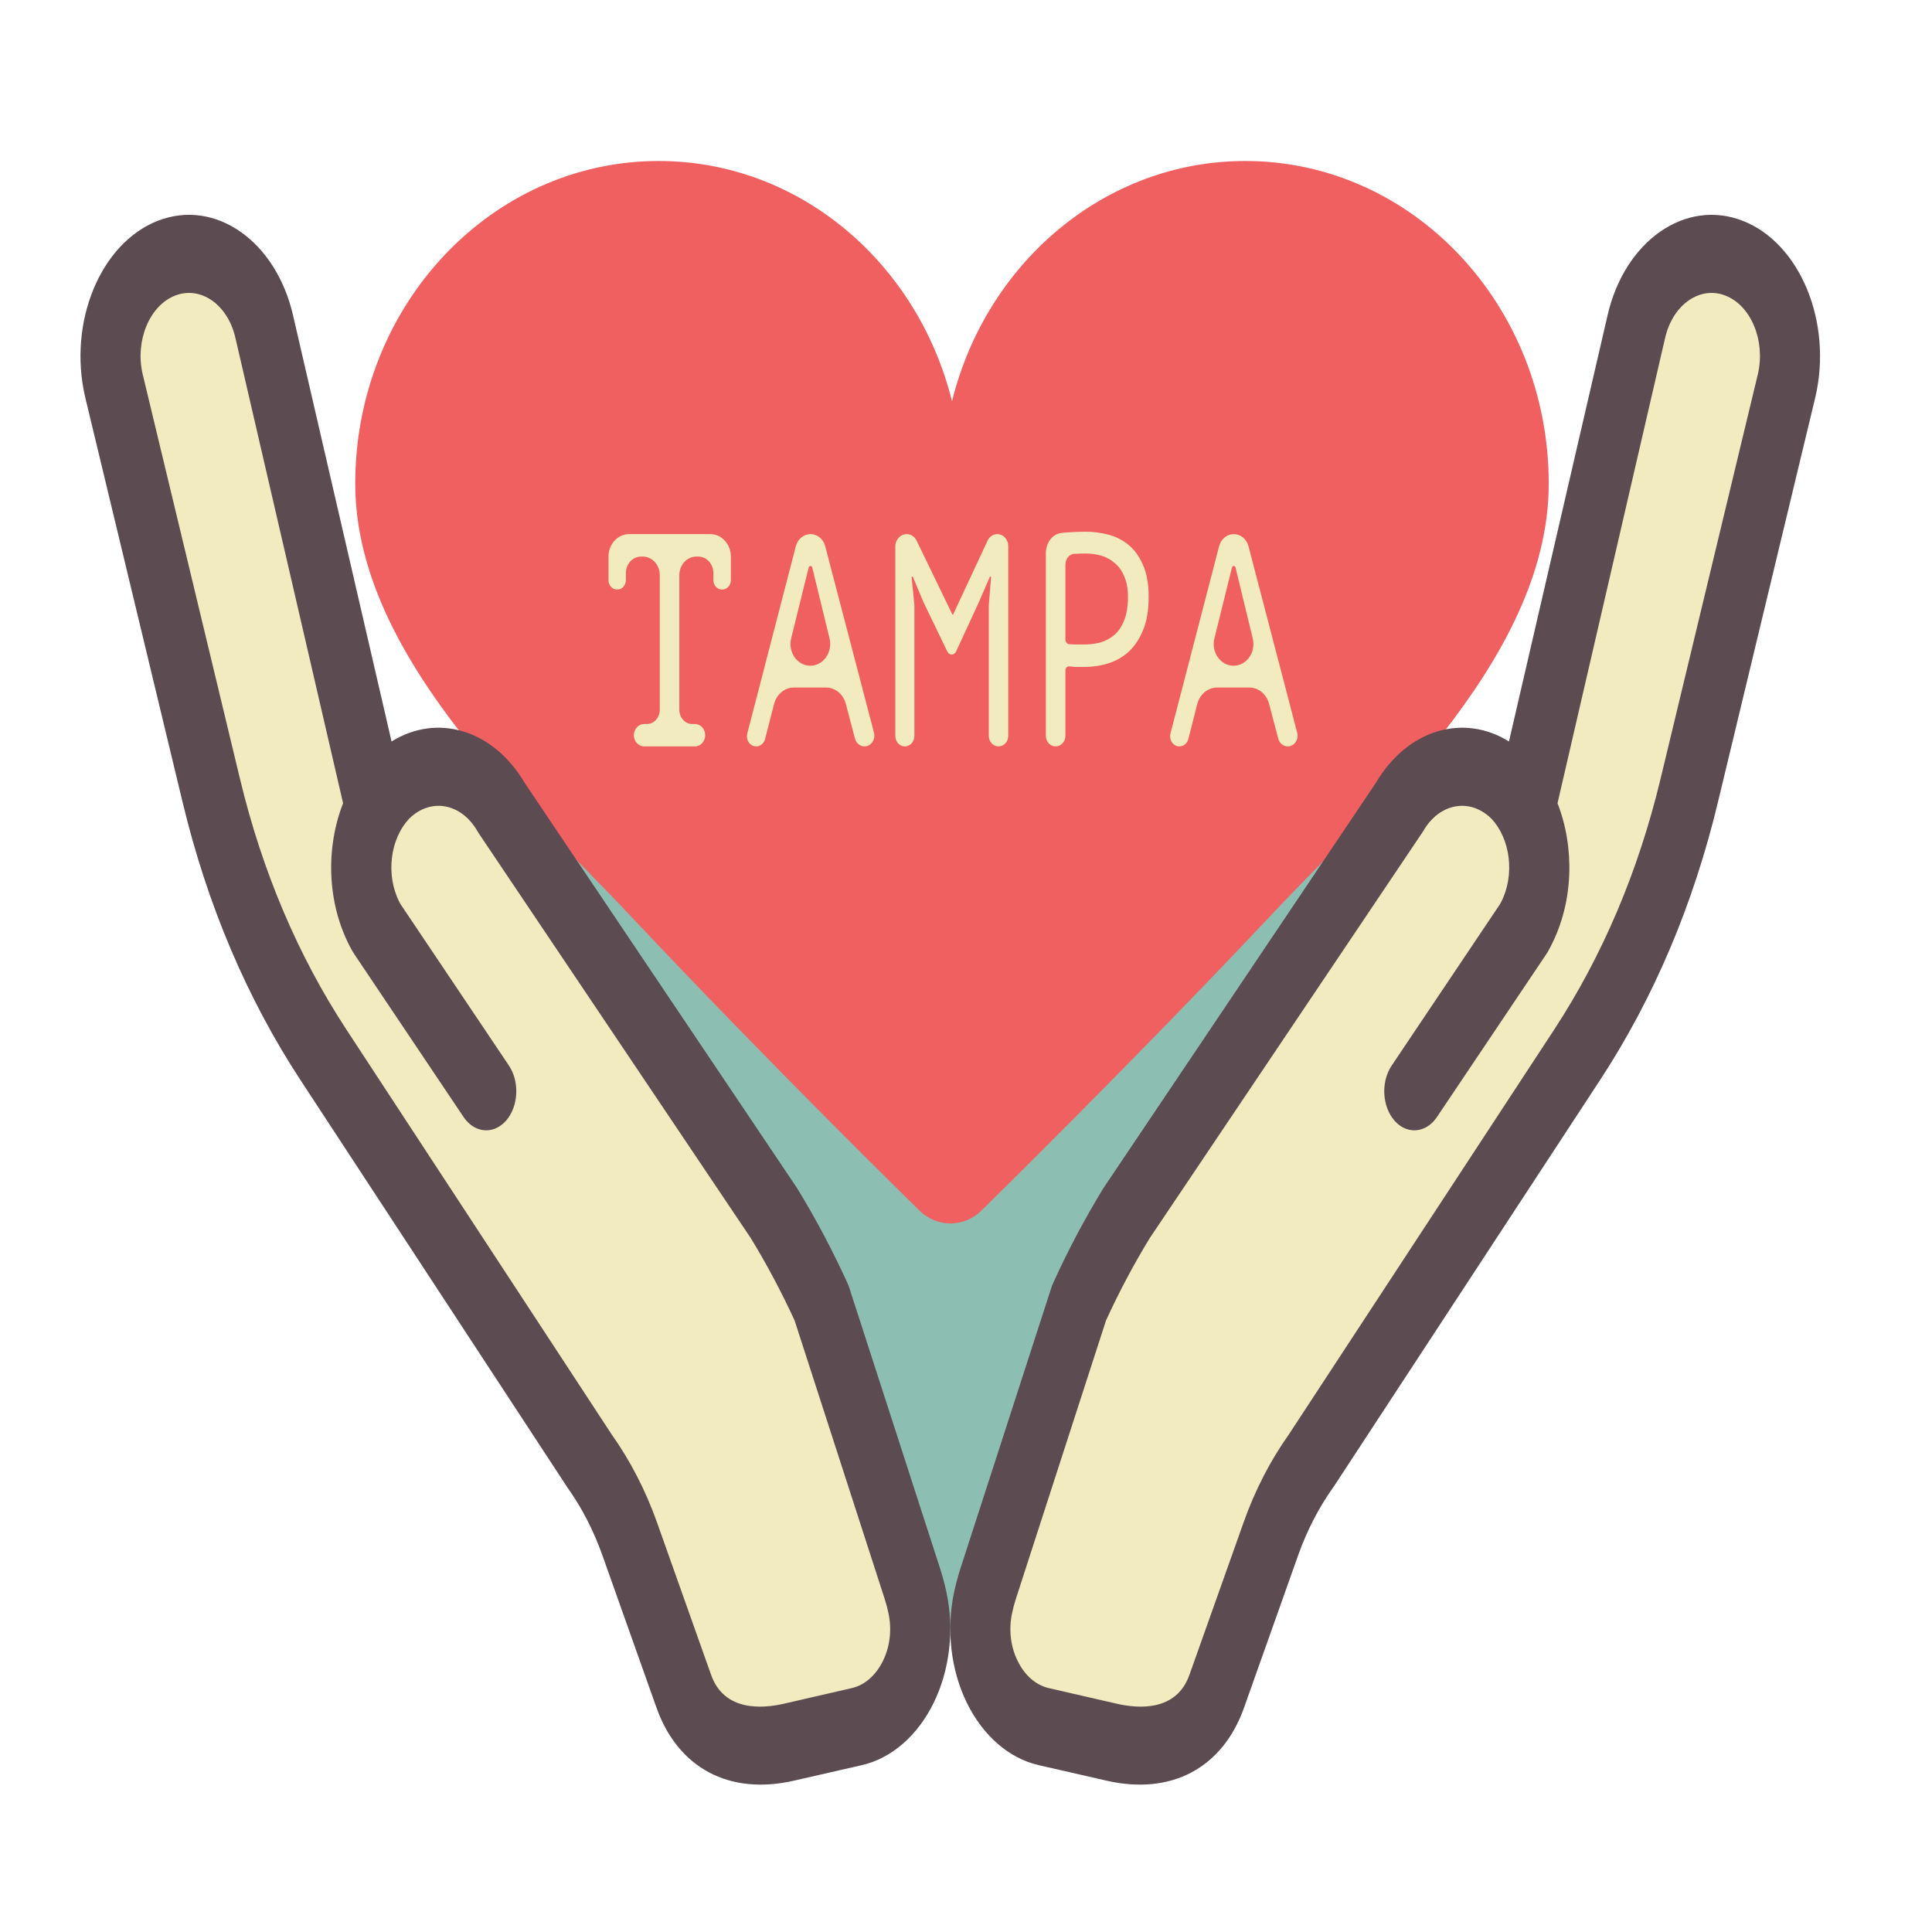
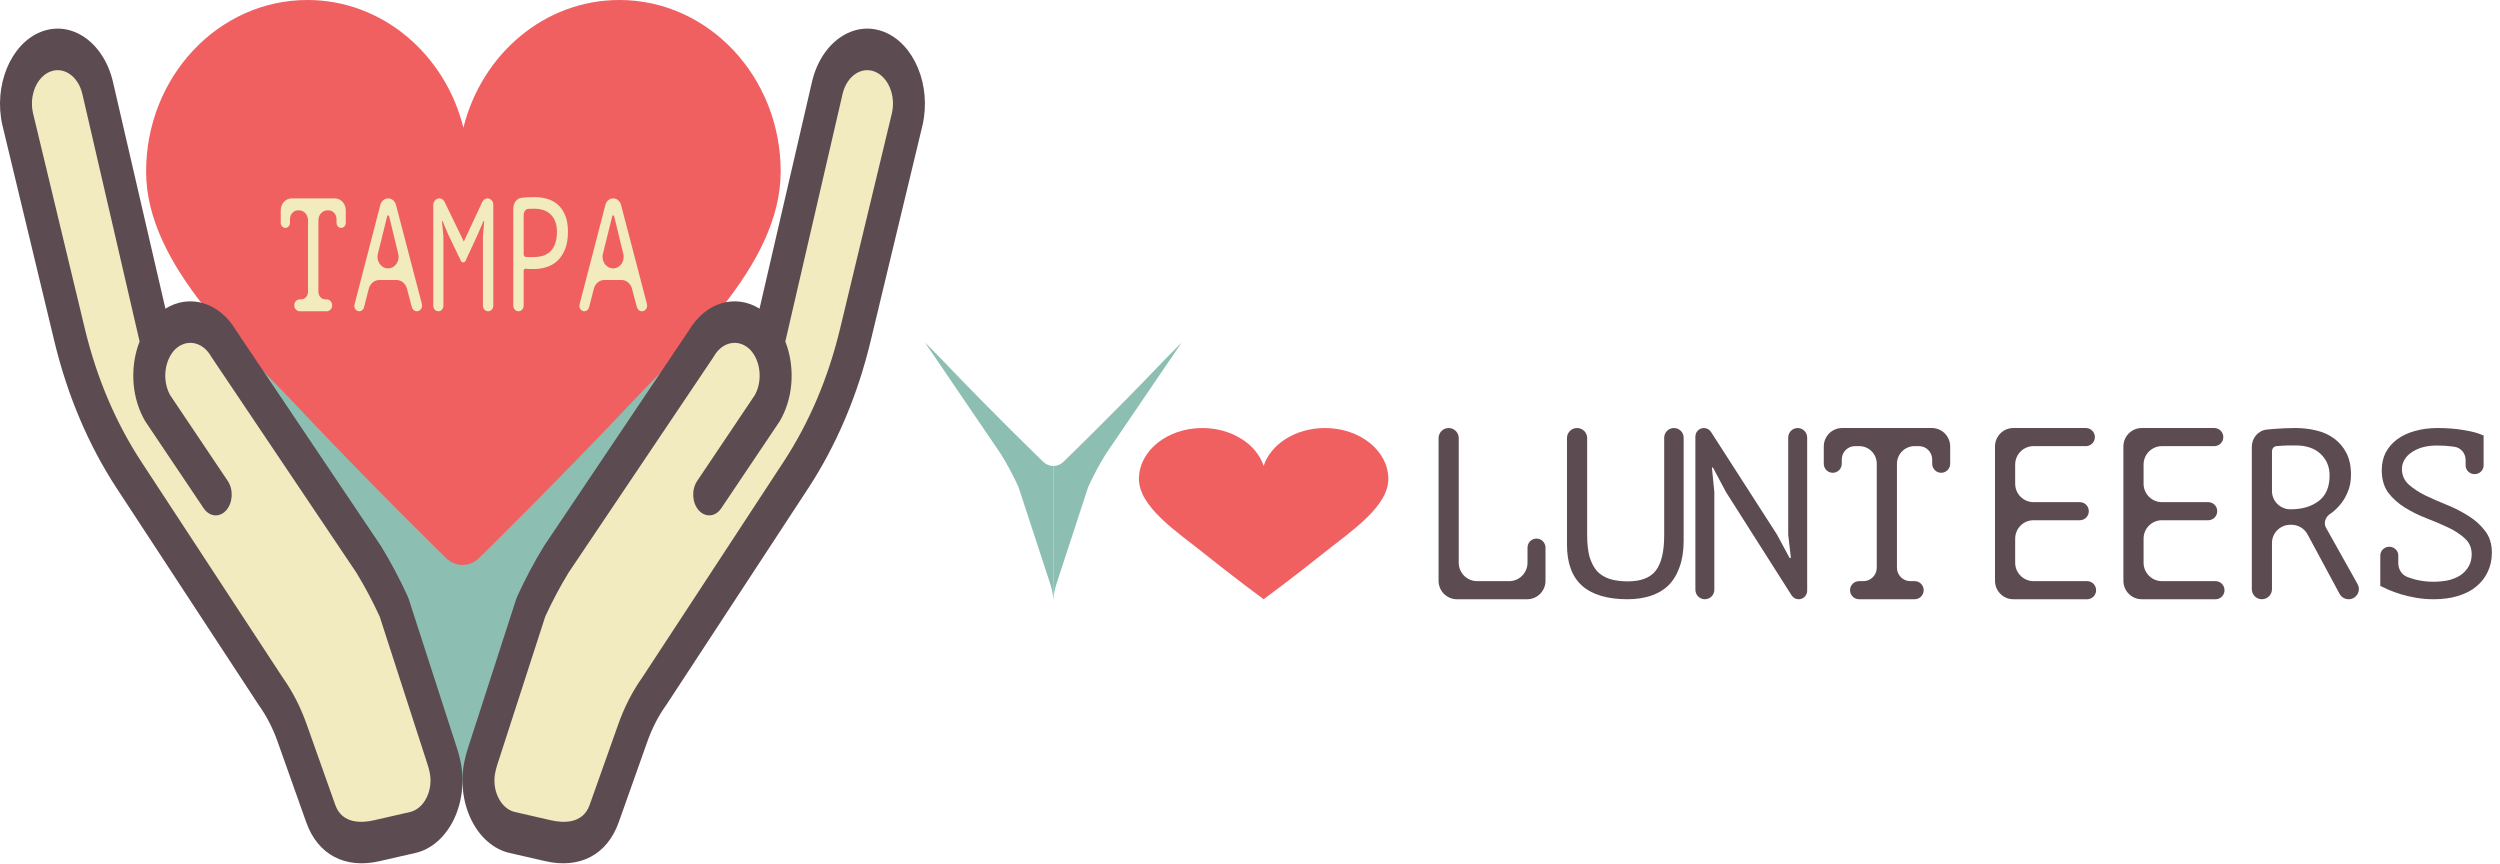
- <svg xmlns="http://www.w3.org/2000/svg" width="24" height="24" viewBox="0 0 24 24" fill="none">
-   <path d="M15.47 2C13.722 2 12.252 3.266 11.826 4.984C11.4 3.266 9.931 2 8.182 2C6.101 2 4.413 3.795 4.413 6.008C4.413 8.222 6.71 10.203 8.182 11.769C10.017 13.72 11.826 15.485 11.826 15.485C11.826 15.485 13.736 13.614 15.47 11.769C16.942 10.203 19.239 8.222 19.239 6.008C19.239 3.795 17.552 2 15.47 2Z" fill="#F06060" />
-   <path d="M7.559 6.914C7.559 6.76 7.673 6.635 7.814 6.635H8.824C8.965 6.635 9.079 6.76 9.079 6.914V7.206C9.079 7.272 9.03 7.324 8.97 7.324C8.911 7.324 8.862 7.272 8.862 7.206V7.119C8.862 7.006 8.778 6.914 8.675 6.914H8.65C8.533 6.914 8.439 7.018 8.439 7.145V8.818C8.439 8.915 8.511 8.994 8.599 8.994H8.633C8.703 8.994 8.76 9.056 8.76 9.133C8.76 9.21 8.703 9.272 8.633 9.272H8.002C7.932 9.272 7.874 9.21 7.874 9.133C7.874 9.056 7.932 8.994 8.002 8.994H8.035C8.124 8.994 8.196 8.915 8.196 8.818V7.144C8.196 7.017 8.102 6.914 7.985 6.914H7.963C7.859 6.914 7.775 7.006 7.775 7.119V7.206C7.775 7.272 7.727 7.324 7.667 7.324C7.607 7.324 7.559 7.272 7.559 7.206V6.914Z" fill="#F2EBBF" />
-   <path d="M10.507 8.743C10.476 8.624 10.376 8.541 10.262 8.541H9.861C9.747 8.541 9.647 8.625 9.616 8.745L9.504 9.18C9.49 9.235 9.445 9.272 9.394 9.272C9.317 9.272 9.262 9.193 9.283 9.112L9.886 6.786C9.909 6.697 9.984 6.635 10.069 6.635C10.153 6.635 10.228 6.696 10.251 6.785L10.857 9.102C10.879 9.187 10.82 9.272 10.739 9.272C10.685 9.272 10.637 9.233 10.621 9.176L10.507 8.743ZM9.828 7.93C9.786 8.102 9.904 8.27 10.066 8.27C10.228 8.27 10.346 8.102 10.305 7.931L10.09 7.049C10.088 7.038 10.079 7.031 10.068 7.031C10.058 7.031 10.049 7.038 10.046 7.049L9.828 7.93Z" fill="#F2EBBF" />
-   <path d="M12.283 7.52L12.311 7.173C12.312 7.167 12.308 7.162 12.303 7.162C12.3 7.162 12.296 7.165 12.295 7.168L12.157 7.487L11.876 8.095C11.865 8.117 11.845 8.131 11.822 8.131C11.8 8.131 11.779 8.117 11.769 8.096L11.473 7.483L11.341 7.168C11.339 7.165 11.337 7.162 11.333 7.162C11.328 7.162 11.325 7.167 11.325 7.173L11.359 7.517V9.143C11.359 9.214 11.306 9.272 11.241 9.272C11.175 9.272 11.122 9.214 11.122 9.143V6.789C11.122 6.704 11.185 6.635 11.263 6.635C11.315 6.635 11.363 6.666 11.387 6.717L11.831 7.634L11.835 7.637L11.84 7.634L12.268 6.716C12.291 6.666 12.338 6.635 12.389 6.635C12.464 6.635 12.525 6.702 12.525 6.784V9.14C12.525 9.213 12.471 9.272 12.404 9.272C12.337 9.272 12.283 9.213 12.283 9.14V7.52Z" fill="#F2EBBF" />
-   <path d="M12.992 6.873C12.992 6.748 13.068 6.636 13.182 6.621C13.198 6.619 13.215 6.618 13.232 6.616C13.317 6.609 13.402 6.605 13.486 6.605C13.575 6.605 13.666 6.616 13.758 6.639C13.851 6.661 13.936 6.703 14.012 6.763C14.088 6.823 14.149 6.906 14.196 7.012C14.245 7.117 14.269 7.252 14.269 7.415C14.269 7.576 14.247 7.711 14.202 7.822C14.157 7.932 14.098 8.023 14.024 8.093C13.95 8.161 13.865 8.21 13.769 8.24C13.674 8.27 13.575 8.285 13.474 8.285C13.464 8.285 13.448 8.285 13.424 8.285C13.403 8.285 13.38 8.285 13.354 8.285C13.331 8.283 13.307 8.28 13.284 8.278C13.259 8.275 13.235 8.297 13.235 8.325V9.14C13.235 9.213 13.18 9.272 13.113 9.272C13.046 9.272 12.992 9.213 12.992 9.14V6.873ZM13.492 6.876C13.441 6.876 13.392 6.877 13.345 6.88C13.278 6.883 13.235 6.948 13.235 7.022V7.939C13.235 7.971 13.252 7.999 13.281 8.003C13.303 8.003 13.325 8.004 13.348 8.006C13.372 8.006 13.394 8.006 13.416 8.006C13.437 8.006 13.453 8.006 13.462 8.006C13.529 8.006 13.594 7.999 13.658 7.984C13.725 7.966 13.784 7.936 13.836 7.893C13.889 7.851 13.931 7.79 13.962 7.713C13.995 7.635 14.012 7.535 14.012 7.415C14.012 7.312 13.996 7.226 13.965 7.159C13.936 7.088 13.896 7.033 13.845 6.993C13.797 6.95 13.741 6.92 13.679 6.902C13.616 6.885 13.554 6.876 13.492 6.876Z" fill="#F2EBBF" />
-   <path d="M15.765 8.743C15.734 8.624 15.634 8.541 15.52 8.541H15.119C15.005 8.541 14.904 8.625 14.873 8.745L14.762 9.18C14.748 9.235 14.703 9.272 14.651 9.272C14.575 9.272 14.52 9.193 14.54 9.112L15.144 6.786C15.167 6.697 15.241 6.635 15.326 6.635C15.411 6.635 15.485 6.696 15.509 6.785L16.114 9.102C16.137 9.187 16.078 9.272 15.997 9.272C15.942 9.272 15.894 9.233 15.879 9.176L15.765 8.743ZM15.086 7.93C15.043 8.102 15.162 8.27 15.324 8.27C15.486 8.27 15.604 8.102 15.562 7.931L15.348 7.049C15.345 7.038 15.336 7.031 15.326 7.031C15.316 7.031 15.307 7.038 15.304 7.049L15.086 7.93Z" fill="#F2EBBF" />
-   <path d="M16.607 10.525C16.548 10.586 16.488 10.646 16.43 10.706L16.423 10.713L16.42 10.716C16.192 10.949 15.976 11.17 15.777 11.382C14.089 13.177 12.21 15.02 12.191 15.039C12.083 15.145 11.945 15.198 11.807 15.198C11.669 15.198 11.532 15.145 11.423 15.04L11.422 15.038C11.356 14.973 9.597 13.254 7.837 11.382C7.637 11.169 7.42 10.947 7.191 10.713C7.13 10.651 7.069 10.588 7.007 10.525L9.83 14.726L9.833 14.729L9.836 14.734L9.839 14.739L9.842 14.744C10.076 15.127 10.293 15.535 10.485 15.957C10.494 15.976 10.502 15.997 10.508 16.018L11.677 19.629C11.71 19.73 11.737 19.834 11.759 19.936C11.79 20.084 11.806 20.236 11.807 20.387C11.808 20.236 11.824 20.084 11.855 19.936C11.877 19.834 11.904 19.73 11.937 19.629L13.106 16.018C13.112 15.997 13.12 15.976 13.129 15.957C13.321 15.535 13.538 15.127 13.772 14.744C13.776 14.738 13.78 14.732 13.784 14.726L16.607 10.525Z" fill="#8CBEB2" />
-   <path d="M20.984 9.824C20.694 11.027 20.221 12.142 19.592 13.102L16.29 18.143C16.083 18.432 15.913 18.761 15.786 19.12L15.114 21.01C14.889 21.645 14.335 21.763 13.811 21.642L12.967 21.449C12.417 21.323 12.064 20.612 12.211 19.913C12.228 19.834 12.249 19.754 12.275 19.675L13.404 16.185C13.582 15.795 13.78 15.422 13.996 15.067L17.382 10.03C17.705 9.471 18.317 9.358 18.747 9.778C18.824 9.853 18.89 9.94 18.944 10.035L20.327 4.056C20.482 3.386 21.026 3.006 21.542 3.208C22.058 3.409 22.35 4.115 22.195 4.785L20.984 9.824Z" fill="#F2EBBF" />
-   <path d="M21.649 2.743C20.938 2.465 20.183 2.991 19.97 3.916L18.745 9.211C18.181 8.86 17.486 9.058 17.092 9.724L13.715 14.748C13.711 14.754 13.708 14.76 13.704 14.765C13.477 15.136 13.268 15.53 13.083 15.938C13.074 15.957 13.066 15.976 13.06 15.997L11.93 19.487C11.899 19.585 11.872 19.685 11.851 19.784C11.754 20.246 11.811 20.744 12.009 21.15C12.209 21.56 12.534 21.843 12.902 21.927L13.746 22.12C14.549 22.304 15.187 21.965 15.454 21.213L16.125 19.323C16.236 19.011 16.384 18.725 16.564 18.473C16.567 18.468 16.571 18.462 16.575 18.457L19.877 13.416C20.542 12.401 21.034 11.241 21.34 9.968L22.552 4.929C22.766 4.004 22.362 3.021 21.649 2.743ZM21.838 4.643L20.627 9.679C20.351 10.826 19.907 11.872 19.308 12.788L16.01 17.82C15.779 18.146 15.589 18.514 15.447 18.916L14.775 20.807C14.614 21.261 14.143 21.226 13.876 21.165L13.032 20.971C12.868 20.934 12.729 20.813 12.641 20.631C12.553 20.453 12.529 20.243 12.572 20.041C12.584 19.982 12.6 19.922 12.619 19.863L13.739 16.404C13.902 16.048 14.085 15.703 14.284 15.378L17.663 10.35C17.669 10.341 17.675 10.331 17.681 10.322C17.88 9.978 18.257 9.908 18.523 10.166C18.765 10.419 18.821 10.872 18.646 11.209C18.643 11.216 18.639 11.224 18.634 11.231L17.288 13.237C17.152 13.439 17.168 13.745 17.324 13.922C17.377 13.982 17.439 14.019 17.504 14.034C17.629 14.062 17.762 14.008 17.851 13.875L19.208 11.854C19.213 11.845 19.219 11.836 19.225 11.827C19.239 11.802 19.254 11.776 19.267 11.749C19.548 11.205 19.563 10.527 19.348 9.978L20.685 4.196C20.781 3.783 21.117 3.548 21.434 3.672C21.752 3.796 21.932 4.231 21.838 4.643Z" fill="#5C4B51" />
-   <path d="M2.626 9.824C2.915 11.027 3.388 12.142 4.017 13.102L7.319 18.143C7.526 18.432 7.696 18.761 7.823 19.12L8.495 21.01C8.72 21.645 9.274 21.763 9.798 21.642L10.643 21.449C11.192 21.323 11.546 20.612 11.398 19.913C11.381 19.834 11.36 19.754 11.334 19.675L10.205 16.185C10.027 15.795 9.83 15.422 9.613 15.067L6.227 10.03C5.904 9.471 5.293 9.358 4.862 9.778C4.785 9.853 4.72 9.94 4.665 10.035L3.282 4.056C3.127 3.386 2.583 3.006 2.067 3.208C1.552 3.409 1.259 4.115 1.414 4.785L2.626 9.824Z" fill="#F2EBBF" />
-   <path d="M1.96 2.743C2.672 2.465 3.426 2.991 3.64 3.916L4.864 9.211C5.428 8.86 6.123 9.058 6.517 9.724L9.894 14.748C9.898 14.754 9.902 14.76 9.905 14.765C10.132 15.136 10.341 15.53 10.527 15.938C10.535 15.957 10.543 15.976 10.55 15.997L11.679 19.487C11.711 19.585 11.737 19.685 11.758 19.784C11.856 20.246 11.798 20.744 11.6 21.15C11.4 21.56 11.075 21.843 10.707 21.927L9.863 22.12C9.061 22.304 8.422 21.965 8.155 21.213L7.484 19.323C7.373 19.011 7.226 18.725 7.045 18.473C7.042 18.468 7.038 18.462 7.035 18.457L3.732 13.416C3.067 12.401 2.575 11.241 2.269 9.968L1.057 4.929C0.843 4.004 1.247 3.021 1.96 2.743ZM1.771 4.643L2.982 9.679C3.258 10.826 3.702 11.872 4.302 12.788L7.599 17.82C7.83 18.146 8.02 18.514 8.163 18.916L8.834 20.807C8.995 21.261 9.467 21.226 9.734 21.165L10.578 20.971C10.741 20.934 10.88 20.813 10.969 20.631C11.056 20.453 11.08 20.243 11.037 20.041C11.025 19.982 11.009 19.922 10.99 19.863L9.871 16.404C9.707 16.048 9.524 15.703 9.325 15.378L5.946 10.35C5.94 10.341 5.934 10.331 5.929 10.322C5.73 9.978 5.352 9.908 5.087 10.166C4.844 10.419 4.789 10.872 4.963 11.209C4.967 11.216 4.971 11.224 4.975 11.231L6.322 13.237C6.457 13.439 6.441 13.745 6.286 13.922C6.232 13.982 6.17 14.019 6.105 14.034C5.98 14.062 5.848 14.008 5.758 13.875L4.402 11.854C4.396 11.845 4.39 11.836 4.385 11.827C4.37 11.802 4.356 11.776 4.342 11.749C4.061 11.205 4.046 10.527 4.262 9.978L2.924 4.196C2.829 3.783 2.493 3.548 2.175 3.672C1.858 3.796 1.677 4.231 1.771 4.643Z" fill="#5C4B51" />
+ <svg xmlns="http://www.w3.org/2000/svg" width="139" height="48" viewBox="0 0 139 48" fill="none">
+   <path d="M34.437 0C30.276 3.52442e-09 26.778 3.014 25.765 7.101C24.751 3.014 21.253 1.11673e-08 17.092 1.46918e-08C12.139 1.88878e-08 8.123 4.271 8.123 9.539C8.123 14.808 13.59 19.523 17.092 23.248C21.458 27.891 25.765 32.092 25.765 32.092C25.765 32.092 30.308 27.639 34.437 23.248C37.939 19.523 43.406 14.808 43.406 9.539C43.406 4.271 39.39 -4.19602e-09 34.437 0Z" fill="#F06060" />
+   <path d="M15.609 11.694C15.609 11.327 15.88 11.03 16.215 11.03H18.619C18.954 11.03 19.226 11.327 19.226 11.694V12.39C19.226 12.546 19.111 12.671 18.968 12.671C18.826 12.671 18.711 12.546 18.711 12.39V12.183C18.711 11.913 18.511 11.694 18.264 11.694H18.207C17.928 11.694 17.703 11.941 17.703 12.245V16.225C17.703 16.456 17.874 16.644 18.085 16.644H18.164C18.332 16.644 18.468 16.792 18.468 16.975C18.468 17.159 18.332 17.307 18.164 17.307H16.663C16.496 17.307 16.36 17.159 16.36 16.975C16.36 16.792 16.496 16.644 16.663 16.644H16.743C16.954 16.644 17.125 16.456 17.125 16.225V12.242C17.125 11.939 16.901 11.694 16.624 11.694H16.571C16.324 11.694 16.123 11.913 16.123 12.183V12.39C16.123 12.546 16.008 12.671 15.866 12.671C15.724 12.671 15.609 12.546 15.609 12.39V11.694Z" fill="#F2EBBF" />
+   <path d="M22.626 16.047C22.551 15.763 22.313 15.568 22.043 15.568H21.088C20.816 15.568 20.578 15.766 20.504 16.052L20.239 17.088C20.206 17.218 20.098 17.307 19.975 17.307C19.793 17.307 19.662 17.117 19.712 16.926L21.147 11.389C21.202 11.177 21.38 11.03 21.582 11.03C21.783 11.03 21.96 11.177 22.016 11.388L23.457 16.901C23.511 17.105 23.371 17.307 23.177 17.307C23.048 17.307 22.934 17.213 22.898 17.077L22.626 16.047ZM21.009 14.113C20.908 14.521 21.189 14.922 21.576 14.922C21.962 14.922 22.242 14.523 22.143 14.116L21.634 12.016C21.627 11.99 21.606 11.972 21.581 11.972C21.556 11.972 21.535 11.99 21.529 12.016L21.009 14.113Z" fill="#F2EBBF" />
+   <path d="M26.851 13.138L26.919 12.31C26.92 12.297 26.91 12.286 26.899 12.286C26.891 12.286 26.884 12.291 26.88 12.299L26.552 13.057L25.882 14.505C25.858 14.557 25.808 14.59 25.755 14.59C25.702 14.59 25.653 14.558 25.628 14.507L24.924 13.048L24.61 12.299C24.606 12.291 24.599 12.286 24.592 12.286C24.58 12.286 24.571 12.297 24.572 12.31L24.653 13.129V16.999C24.653 17.169 24.527 17.307 24.371 17.307C24.216 17.307 24.09 17.169 24.09 16.999V11.396C24.09 11.194 24.239 11.03 24.424 11.03C24.548 11.03 24.661 11.105 24.719 11.225L25.777 13.409L25.787 13.416L25.797 13.409L26.817 11.223C26.872 11.105 26.983 11.03 27.105 11.03C27.284 11.03 27.428 11.189 27.428 11.384V16.991C27.428 17.166 27.299 17.307 27.14 17.307C26.98 17.307 26.851 17.166 26.851 16.991V13.138Z" fill="#F2EBBF" />
+   <path d="M28.539 11.596C28.539 11.299 28.72 11.032 28.99 10.998C29.029 10.993 29.069 10.989 29.109 10.986C29.313 10.968 29.515 10.959 29.714 10.959C29.927 10.959 30.143 10.986 30.361 11.039C30.584 11.093 30.785 11.192 30.966 11.335C31.147 11.479 31.293 11.676 31.404 11.927C31.52 12.178 31.578 12.498 31.578 12.886C31.578 13.269 31.525 13.592 31.418 13.855C31.312 14.118 31.17 14.333 30.994 14.5C30.818 14.662 30.616 14.778 30.389 14.85C30.162 14.922 29.927 14.958 29.686 14.958C29.663 14.958 29.624 14.958 29.568 14.958C29.517 14.958 29.461 14.958 29.401 14.958C29.346 14.952 29.29 14.946 29.234 14.94C29.174 14.933 29.116 14.986 29.116 15.052V16.991C29.116 17.166 28.987 17.307 28.827 17.307C28.668 17.307 28.539 17.166 28.539 16.991V11.596ZM29.728 11.604C29.608 11.604 29.491 11.607 29.38 11.613C29.22 11.622 29.116 11.776 29.116 11.951V14.133C29.116 14.21 29.158 14.277 29.227 14.285C29.278 14.285 29.331 14.288 29.387 14.294C29.443 14.294 29.496 14.294 29.547 14.294C29.598 14.294 29.635 14.294 29.659 14.294C29.816 14.294 29.971 14.276 30.125 14.24C30.282 14.199 30.424 14.127 30.549 14.025C30.674 13.924 30.774 13.78 30.848 13.595C30.927 13.409 30.966 13.173 30.966 12.886C30.966 12.641 30.929 12.438 30.855 12.277C30.785 12.109 30.69 11.978 30.57 11.882C30.454 11.781 30.322 11.709 30.173 11.667C30.025 11.625 29.877 11.604 29.728 11.604Z" fill="#F2EBBF" />
+   <path d="M35.138 16.047C35.063 15.763 34.826 15.568 34.556 15.568H33.601C33.329 15.568 33.09 15.766 33.017 16.052L32.752 17.088C32.718 17.218 32.611 17.307 32.488 17.307C32.306 17.307 32.174 17.117 32.224 16.926L33.66 11.389C33.715 11.177 33.892 11.03 34.094 11.03C34.295 11.03 34.473 11.177 34.528 11.388L35.97 16.901C36.023 17.105 35.883 17.307 35.69 17.307C35.56 17.307 35.446 17.213 35.41 17.077L35.138 16.047ZM33.522 14.113C33.421 14.521 33.702 14.922 34.089 14.922C34.474 14.922 34.755 14.523 34.656 14.116L34.146 12.016C34.14 11.99 34.118 11.972 34.094 11.972C34.069 11.972 34.047 11.99 34.041 12.016L33.522 14.113Z" fill="#F2EBBF" />
+   <path d="M37.143 20.287C37.001 20.433 36.86 20.577 36.721 20.719L36.705 20.735L36.697 20.743C36.155 21.298 35.642 21.823 35.166 22.328C31.15 26.599 26.678 30.986 26.634 31.03C26.375 31.283 26.047 31.41 25.719 31.41C25.392 31.41 25.064 31.284 24.806 31.032L24.802 31.028C24.645 30.875 20.459 26.782 16.272 22.328C15.794 21.82 15.278 21.293 14.733 20.735C14.588 20.587 14.442 20.438 14.295 20.287L21.015 30.285L21.02 30.294L21.028 30.305L21.035 30.317L21.042 30.328C21.6 31.241 22.115 32.212 22.572 33.214C22.593 33.261 22.612 33.309 22.629 33.36L25.41 41.954C25.488 42.195 25.553 42.442 25.605 42.686C25.679 43.038 25.717 43.398 25.719 43.757C25.721 43.398 25.759 43.038 25.833 42.686C25.885 42.442 25.95 42.195 26.028 41.954L28.809 33.36C28.826 33.309 28.844 33.261 28.866 33.214C29.323 32.212 29.837 31.241 30.396 30.328C30.405 30.313 30.414 30.299 30.423 30.285L37.143 20.287Z" fill="#8CBEB2" />
+   <path d="M47.558 18.619C46.869 21.482 45.743 24.136 44.246 26.421L36.387 38.417C35.895 39.105 35.49 39.889 35.188 40.742L33.59 45.241C33.053 46.753 31.735 47.032 30.487 46.746L28.479 46.286C27.17 45.986 26.33 44.293 26.681 42.629C26.72 42.442 26.771 42.252 26.832 42.063L29.52 33.757C29.942 32.83 30.413 31.942 30.93 31.098L38.986 19.111C39.755 17.78 41.21 17.512 42.235 18.511C42.418 18.69 42.574 18.896 42.704 19.123L45.996 4.893C46.364 3.299 47.658 2.395 48.886 2.874C50.114 3.353 50.81 5.033 50.441 6.627L47.558 18.619Z" fill="#F2EBBF" />
+   <path d="M49.142 1.768C47.448 1.107 45.654 2.359 45.144 4.561L42.23 17.162C40.889 16.326 39.234 16.796 38.296 18.381L30.26 30.339C30.251 30.352 30.242 30.366 30.234 30.38C29.694 31.262 29.196 32.2 28.755 33.169C28.734 33.215 28.716 33.261 28.7 33.31L26.012 41.617C25.937 41.85 25.873 42.088 25.824 42.324C25.592 43.423 25.729 44.607 26.2 45.574C26.675 46.549 27.449 47.223 28.324 47.423L30.333 47.883C32.243 48.321 33.763 47.514 34.398 45.725L35.995 41.225C36.259 40.482 36.61 39.802 37.039 39.203C37.048 39.19 37.056 39.178 37.065 39.165L44.923 27.169C46.507 24.753 47.678 21.992 48.407 18.963L51.29 6.971C51.799 4.77 50.837 2.429 49.142 1.768ZM49.591 6.29L46.709 18.275C46.053 21.005 44.996 23.494 43.569 25.673L35.722 37.65C35.172 38.424 34.72 39.301 34.38 40.258L32.783 44.758C32.4 45.837 31.277 45.754 30.642 45.609L28.633 45.149C28.244 45.06 27.914 44.772 27.703 44.339C27.495 43.914 27.437 43.415 27.539 42.934C27.569 42.794 27.607 42.651 27.652 42.51L30.316 34.279C30.705 33.431 31.141 32.611 31.613 31.837L39.656 19.871C39.67 19.849 39.684 19.827 39.697 19.805C40.171 18.985 41.069 18.819 41.701 19.434C42.278 20.036 42.41 21.113 41.996 21.916C41.986 21.933 41.977 21.951 41.967 21.969L38.762 26.742C38.439 27.223 38.477 27.952 38.848 28.372C38.974 28.515 39.123 28.603 39.277 28.638C39.574 28.706 39.89 28.577 40.102 28.26L43.331 23.452C43.345 23.431 43.359 23.409 43.371 23.387C43.407 23.326 43.44 23.265 43.473 23.202C44.141 21.907 44.177 20.293 43.664 18.987L46.847 5.225C47.075 4.244 47.874 3.685 48.63 3.98C49.385 4.274 49.815 5.309 49.591 6.29Z" fill="#5C4B51" />
+   <path d="M3.869 18.619C4.557 21.482 5.684 24.136 7.18 26.421L15.039 38.417C15.531 39.105 15.936 39.889 16.238 40.742L17.836 45.241C18.373 46.753 19.691 47.032 20.939 46.746L22.948 46.286C24.256 45.986 25.096 44.293 24.745 42.629C24.706 42.442 24.655 42.252 24.594 42.063L21.907 33.757C21.484 32.83 21.013 31.942 20.497 31.098L12.44 19.111C11.671 17.78 10.216 17.512 9.191 18.511C9.008 18.69 8.852 18.896 8.722 19.123L5.431 4.893C5.062 3.299 3.768 2.395 2.54 2.874C1.313 3.353 0.616 5.033 0.985 6.627L3.869 18.619Z" fill="#F2EBBF" />
+   <path d="M2.284 1.768C3.978 1.107 5.773 2.359 6.282 4.561L9.197 17.162C10.538 16.326 12.192 16.796 13.13 18.381L21.167 30.339C21.175 30.352 21.184 30.366 21.193 30.38C21.733 31.262 22.23 32.2 22.672 33.169C22.692 33.215 22.711 33.262 22.726 33.31L25.414 41.617C25.49 41.85 25.553 42.088 25.603 42.324C25.835 43.423 25.698 44.608 25.227 45.574C24.751 46.549 23.977 47.223 23.102 47.423L21.093 47.883C19.183 48.321 17.664 47.514 17.029 45.725L15.431 41.225C15.167 40.482 14.816 39.802 14.387 39.203C14.379 39.19 14.37 39.178 14.362 39.165L6.503 27.169C4.92 24.753 3.748 21.992 3.02 18.963L0.136 6.971C-0.373 4.77 0.589 2.429 2.284 1.768ZM1.835 6.29L4.717 18.275C5.374 21.005 6.43 23.494 7.857 25.673L15.704 37.65C16.255 38.424 16.706 39.301 17.046 40.258L18.643 44.758C19.027 45.837 20.149 45.754 20.784 45.609L22.793 45.149C23.182 45.06 23.512 44.772 23.724 44.339C23.931 43.914 23.989 43.415 23.888 42.934C23.858 42.794 23.82 42.651 23.774 42.51L21.11 34.279C20.721 33.432 20.285 32.611 19.813 31.837L11.771 19.871C11.756 19.849 11.742 19.828 11.729 19.805C11.255 18.985 10.357 18.819 9.726 19.434C9.148 20.036 9.016 21.113 9.431 21.916C9.44 21.933 9.449 21.951 9.459 21.969L12.664 26.742C12.987 27.223 12.949 27.952 12.579 28.372C12.452 28.515 12.303 28.603 12.15 28.638C11.853 28.706 11.537 28.577 11.324 28.26L8.095 23.452C8.081 23.431 8.068 23.409 8.055 23.387C8.02 23.326 7.986 23.265 7.954 23.202C7.285 21.907 7.249 20.293 7.762 18.987L4.579 5.225C4.352 4.244 3.552 3.685 2.796 3.98C2.041 4.274 1.611 5.309 1.835 6.29Z" fill="#5C4B51" />
+   <path d="M73.667 23.798C72.031 23.798 70.657 24.692 70.258 25.904C69.86 24.692 68.485 23.798 66.85 23.798C64.903 23.798 63.325 25.065 63.325 26.628C63.325 28.191 65.474 29.589 66.85 30.694C68.566 32.072 70.258 33.318 70.258 33.318C70.258 33.318 72.044 31.997 73.667 30.694C75.043 29.589 77.191 28.191 77.191 26.628C77.191 25.065 75.613 23.798 73.667 23.798Z" fill="#F06060" />
+   <path d="M79.984 24.363C79.984 24.051 80.236 23.798 80.545 23.798C80.855 23.798 81.106 24.051 81.106 24.363V31.286C81.106 31.852 81.562 32.311 82.125 32.311H83.911C84.474 32.311 84.93 31.852 84.93 31.286V30.448C84.93 30.17 85.154 29.945 85.43 29.945C85.707 29.945 85.93 30.17 85.93 30.448V32.292C85.93 32.858 85.474 33.318 84.911 33.318H81.004C80.441 33.318 79.984 32.858 79.984 32.292V24.363Z" fill="#5C4B51" />
+   <path d="M92.529 24.335C92.529 24.039 92.772 23.798 93.07 23.798C93.369 23.798 93.611 24.039 93.611 24.335V30.069C93.611 30.632 93.534 31.12 93.381 31.532C93.237 31.944 93.03 32.284 92.759 32.552C92.489 32.812 92.16 33.004 91.773 33.13C91.385 33.255 90.957 33.318 90.489 33.318C89.372 33.318 88.529 33.067 87.962 32.566C87.403 32.065 87.124 31.304 87.124 30.283V24.355C87.124 24.048 87.375 23.798 87.685 23.798C87.994 23.798 88.246 24.048 88.246 24.355V29.76C88.246 30.234 88.291 30.637 88.381 30.968C88.48 31.29 88.619 31.554 88.799 31.76C88.989 31.957 89.223 32.1 89.502 32.19C89.791 32.279 90.124 32.324 90.502 32.324C91.232 32.324 91.75 32.127 92.056 31.733C92.372 31.331 92.529 30.673 92.529 29.76V24.335Z" fill="#5C4B51" />
+   <path d="M95.966 27.361L95.245 26.005C95.24 25.994 95.229 25.988 95.217 25.988C95.198 25.988 95.183 26.004 95.185 26.023L95.317 27.361V32.787C95.317 33.08 95.081 33.318 94.79 33.318C94.499 33.318 94.263 33.08 94.263 32.787V24.274C94.263 24.011 94.475 23.798 94.736 23.798C94.896 23.798 95.045 23.88 95.132 24.016L98.804 29.727L99.495 31.012C99.502 31.025 99.515 31.033 99.53 31.033C99.553 31.033 99.572 31.012 99.569 30.989L99.425 29.727V24.329C99.425 24.036 99.661 23.798 99.953 23.798C100.244 23.798 100.479 24.036 100.479 24.329V32.843C100.479 33.105 100.268 33.318 100.008 33.318C99.847 33.318 99.697 33.235 99.611 33.099L95.966 27.361Z" fill="#5C4B51" />
+   <path d="M101.402 24.824C101.402 24.258 101.859 23.798 102.422 23.798H107.411C107.974 23.798 108.43 24.258 108.43 24.824V25.784C108.43 26.062 108.206 26.287 107.93 26.287C107.654 26.287 107.43 26.062 107.43 25.784V25.546C107.43 25.137 107.1 24.805 106.693 24.805H106.45C105.909 24.805 105.47 25.246 105.47 25.791V31.563C105.47 31.977 105.803 32.311 106.214 32.311H106.457C106.733 32.311 106.957 32.537 106.957 32.815C106.957 33.092 106.733 33.318 106.457 33.318H103.362C103.086 33.318 102.862 33.092 102.862 32.815C102.862 32.537 103.086 32.311 103.362 32.311H103.605C104.016 32.311 104.348 31.977 104.348 31.563V25.784C104.348 25.243 103.913 24.805 103.376 24.805H103.139C102.732 24.805 102.402 25.137 102.402 25.546V25.784C102.402 26.062 102.179 26.287 101.902 26.287C101.626 26.287 101.402 26.062 101.402 25.784V24.824Z" fill="#5C4B51" />
+   <path d="M110.922 24.824C110.922 24.258 111.378 23.798 111.941 23.798H115.976C116.252 23.798 116.476 24.024 116.476 24.302C116.476 24.579 116.252 24.805 115.976 24.805H113.063C112.5 24.805 112.044 25.264 112.044 25.83V26.893C112.044 27.46 112.5 27.919 113.063 27.919H115.638C115.914 27.919 116.138 28.144 116.138 28.422C116.138 28.7 115.914 28.925 115.638 28.925H113.063C112.5 28.925 112.044 29.384 112.044 29.951V31.286C112.044 31.852 112.5 32.311 113.063 32.311H116.044C116.32 32.311 116.544 32.537 116.544 32.815C116.544 33.092 116.32 33.318 116.044 33.318H111.941C111.378 33.318 110.922 32.858 110.922 32.292V24.824Z" fill="#5C4B51" />
+   <path d="M118.061 24.824C118.061 24.258 118.518 23.798 119.081 23.798H123.116C123.392 23.798 123.616 24.024 123.616 24.302C123.616 24.579 123.392 24.805 123.116 24.805H120.202C119.639 24.805 119.183 25.264 119.183 25.83V26.893C119.183 27.46 119.639 27.919 120.202 27.919H122.778C123.054 27.919 123.278 28.144 123.278 28.422C123.278 28.7 123.054 28.925 122.778 28.925H120.202C119.639 28.925 119.183 29.384 119.183 29.951V31.286C119.183 31.852 119.639 32.311 120.202 32.311H123.183C123.459 32.311 123.683 32.537 123.683 32.815C123.683 33.092 123.459 33.318 123.183 33.318H119.081C118.518 33.318 118.061 32.858 118.061 32.292V24.824Z" fill="#5C4B51" />
+   <path d="M125.201 24.844C125.201 24.355 125.552 23.933 126.041 23.883C126.149 23.872 126.261 23.861 126.377 23.852C126.827 23.816 127.237 23.798 127.606 23.798C128.021 23.798 128.413 23.843 128.782 23.933C129.16 24.022 129.489 24.17 129.769 24.377C130.057 24.583 130.287 24.852 130.458 25.183C130.629 25.515 130.715 25.918 130.715 26.393C130.715 26.761 130.652 27.088 130.525 27.375C130.408 27.653 130.26 27.895 130.079 28.101C129.908 28.298 129.728 28.459 129.539 28.585C129.293 28.748 129.18 29.081 129.324 29.338L131.08 32.475C131.292 32.853 131.017 33.318 130.583 33.318C130.373 33.318 130.18 33.203 130.081 33.019L128.3 29.712C128.123 29.382 127.777 29.177 127.402 29.177H127.342C126.779 29.177 126.322 29.631 126.322 30.191V32.76C126.322 33.068 126.071 33.318 125.762 33.318C125.452 33.318 125.201 33.068 125.201 32.76V24.844ZM127.633 24.766C127.516 24.766 127.395 24.766 127.268 24.766C127.142 24.766 127.021 24.771 126.904 24.78C126.787 24.789 126.674 24.798 126.566 24.807C126.42 24.82 126.322 24.947 126.322 25.093V27.302C126.322 27.862 126.779 28.316 127.342 28.316H127.377C127.998 28.316 128.512 28.164 128.917 27.859C129.323 27.554 129.525 27.079 129.525 26.434C129.525 25.95 129.359 25.551 129.025 25.237C128.692 24.923 128.228 24.766 127.633 24.766Z" fill="#5C4B51" />
+   <path d="M133.345 31.311C133.345 31.648 133.533 31.964 133.857 32.084C133.983 32.131 134.114 32.174 134.25 32.213C134.592 32.301 134.935 32.345 135.277 32.345C135.575 32.345 135.854 32.318 136.115 32.266C136.377 32.204 136.602 32.112 136.791 31.99C136.989 31.858 137.142 31.696 137.25 31.503C137.367 31.31 137.426 31.082 137.426 30.82C137.426 30.46 137.3 30.166 137.048 29.939C136.804 29.711 136.498 29.509 136.129 29.334C135.759 29.158 135.358 28.988 134.926 28.821C134.493 28.654 134.092 28.457 133.723 28.229C133.354 28.001 133.043 27.725 132.791 27.401C132.547 27.068 132.426 26.647 132.426 26.139C132.426 25.779 132.498 25.455 132.642 25.166C132.795 24.877 133.007 24.631 133.277 24.429C133.547 24.228 133.872 24.075 134.25 23.969C134.638 23.855 135.066 23.798 135.534 23.798C136.075 23.798 136.566 23.838 137.007 23.917C137.445 23.986 137.794 24.082 138.055 24.203L138.068 24.203L138.073 24.2C138.08 24.197 138.088 24.202 138.088 24.209V24.214L138.094 24.219L138.099 24.226L138.09 24.254L138.088 24.263V25.876C138.088 26.144 137.864 26.362 137.588 26.362C137.312 26.362 137.088 26.144 137.088 25.876V25.576C137.088 25.212 136.832 24.893 136.462 24.84C136.424 24.834 136.384 24.829 136.345 24.824C136.075 24.789 135.786 24.771 135.48 24.771C135.183 24.771 134.912 24.806 134.669 24.877C134.435 24.947 134.232 25.043 134.061 25.166C133.899 25.28 133.773 25.416 133.683 25.573C133.592 25.731 133.547 25.898 133.547 26.073C133.547 26.415 133.669 26.7 133.912 26.928C134.165 27.155 134.475 27.361 134.845 27.546C135.214 27.721 135.615 27.896 136.047 28.072C136.48 28.247 136.881 28.453 137.25 28.689C137.62 28.917 137.926 29.194 138.169 29.518C138.422 29.842 138.548 30.245 138.548 30.727C138.548 31.122 138.471 31.477 138.318 31.793C138.174 32.108 137.962 32.38 137.683 32.608C137.412 32.836 137.075 33.011 136.669 33.134C136.273 33.256 135.822 33.318 135.318 33.318C134.975 33.318 134.651 33.291 134.345 33.239C134.038 33.186 133.755 33.12 133.493 33.042C133.241 32.963 133.011 32.879 132.804 32.792C132.623 32.712 132.476 32.643 132.363 32.585C132.344 32.575 132.336 32.554 132.342 32.535L132.345 32.522V30.885C132.345 30.617 132.569 30.399 132.845 30.399C133.121 30.399 133.345 30.617 133.345 30.885V31.311Z" fill="#5C4B51" />
+   <path d="M65.461 19.285C65.542 19.204 65.623 19.122 65.705 19.039L61.501 25.216C61.495 25.224 61.489 25.233 61.484 25.242C61.134 25.806 60.812 26.406 60.526 27.025C60.513 27.054 60.501 27.084 60.491 27.115L58.751 32.425C58.702 32.574 58.661 32.726 58.629 32.877C58.597 33.025 58.576 33.175 58.566 33.326V25.91C58.768 25.908 58.97 25.83 59.13 25.676L59.132 25.673C59.23 25.578 61.988 22.904 64.468 20.3C64.766 19.987 65.087 19.663 65.427 19.32L65.431 19.315L65.441 19.305L65.461 19.285Z" fill="#8CBEB2" />
+   <path d="M51.67 19.285C51.589 19.204 51.508 19.122 51.426 19.039L55.63 25.216C55.636 25.224 55.642 25.233 55.647 25.242C55.997 25.806 56.319 26.406 56.605 27.025C56.618 27.054 56.63 27.084 56.64 27.115L58.38 32.425C58.429 32.574 58.47 32.726 58.502 32.877C58.534 33.025 58.555 33.175 58.566 33.326V25.91C58.363 25.908 58.161 25.83 58.001 25.676L57.999 25.673C57.901 25.578 55.143 22.904 52.663 20.3C52.365 19.987 52.044 19.663 51.705 19.32L51.7 19.315L51.69 19.305L51.67 19.285Z" fill="#8CBEB2" />
</svg>
